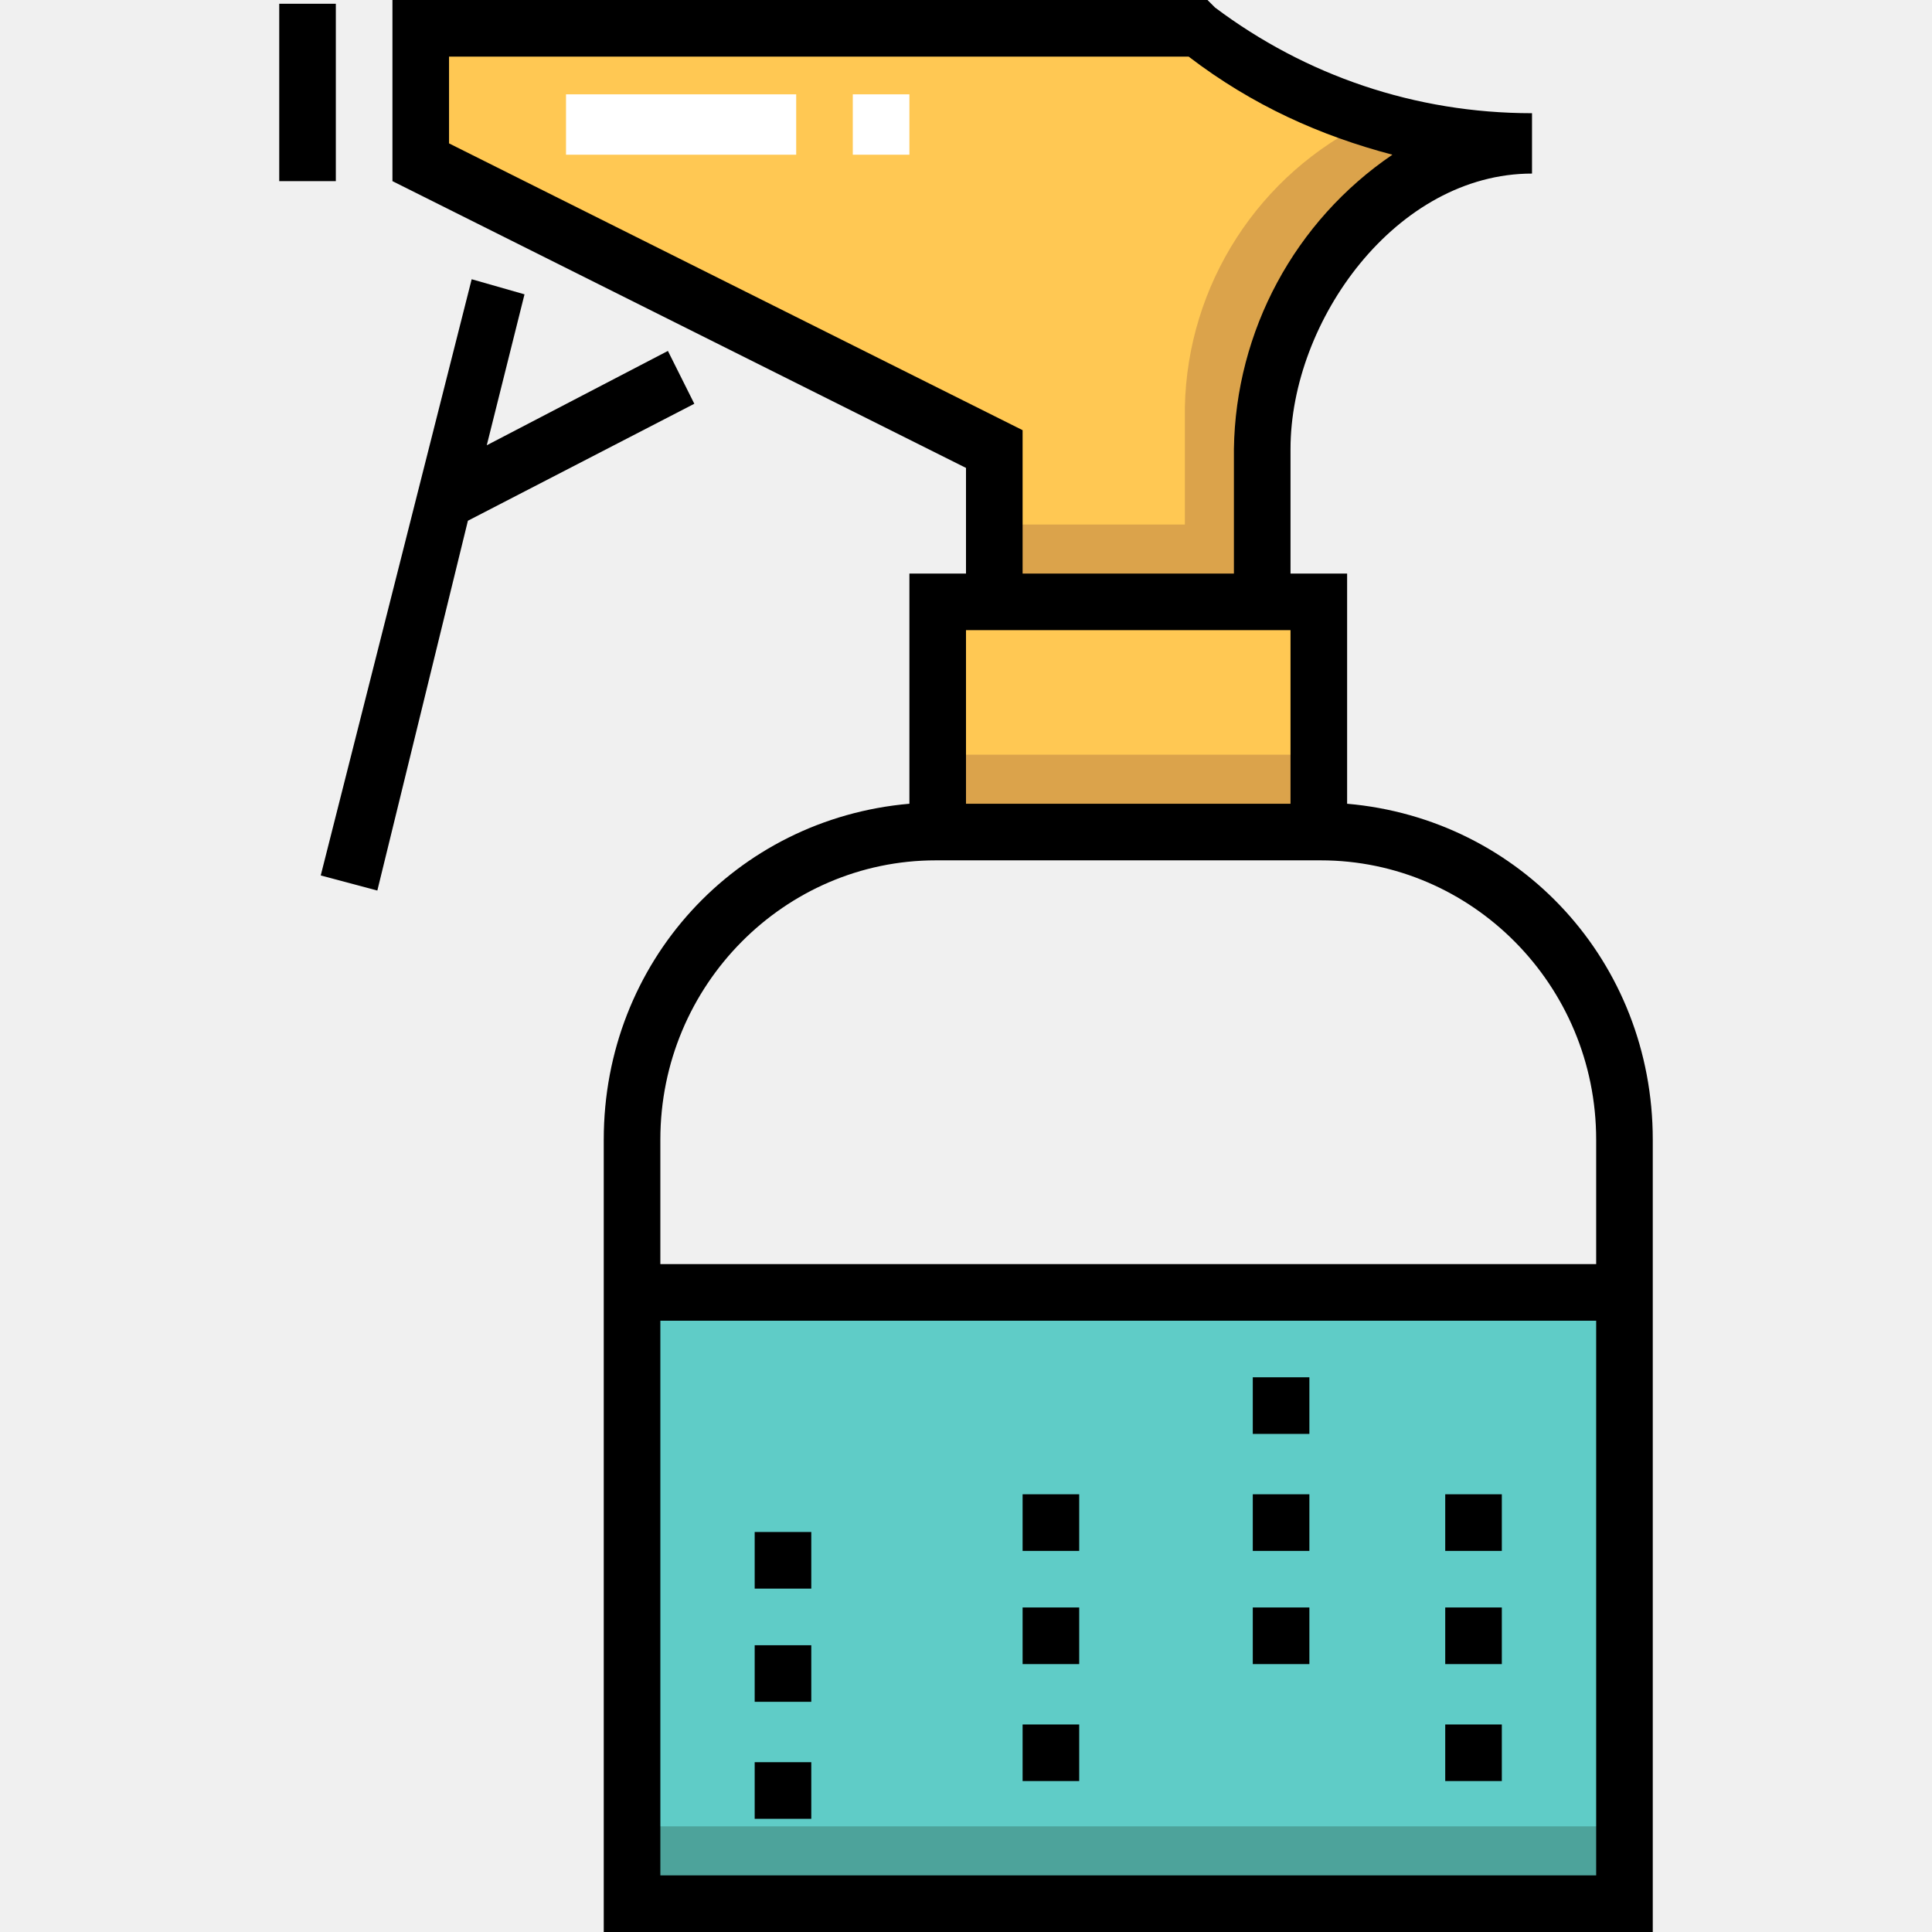
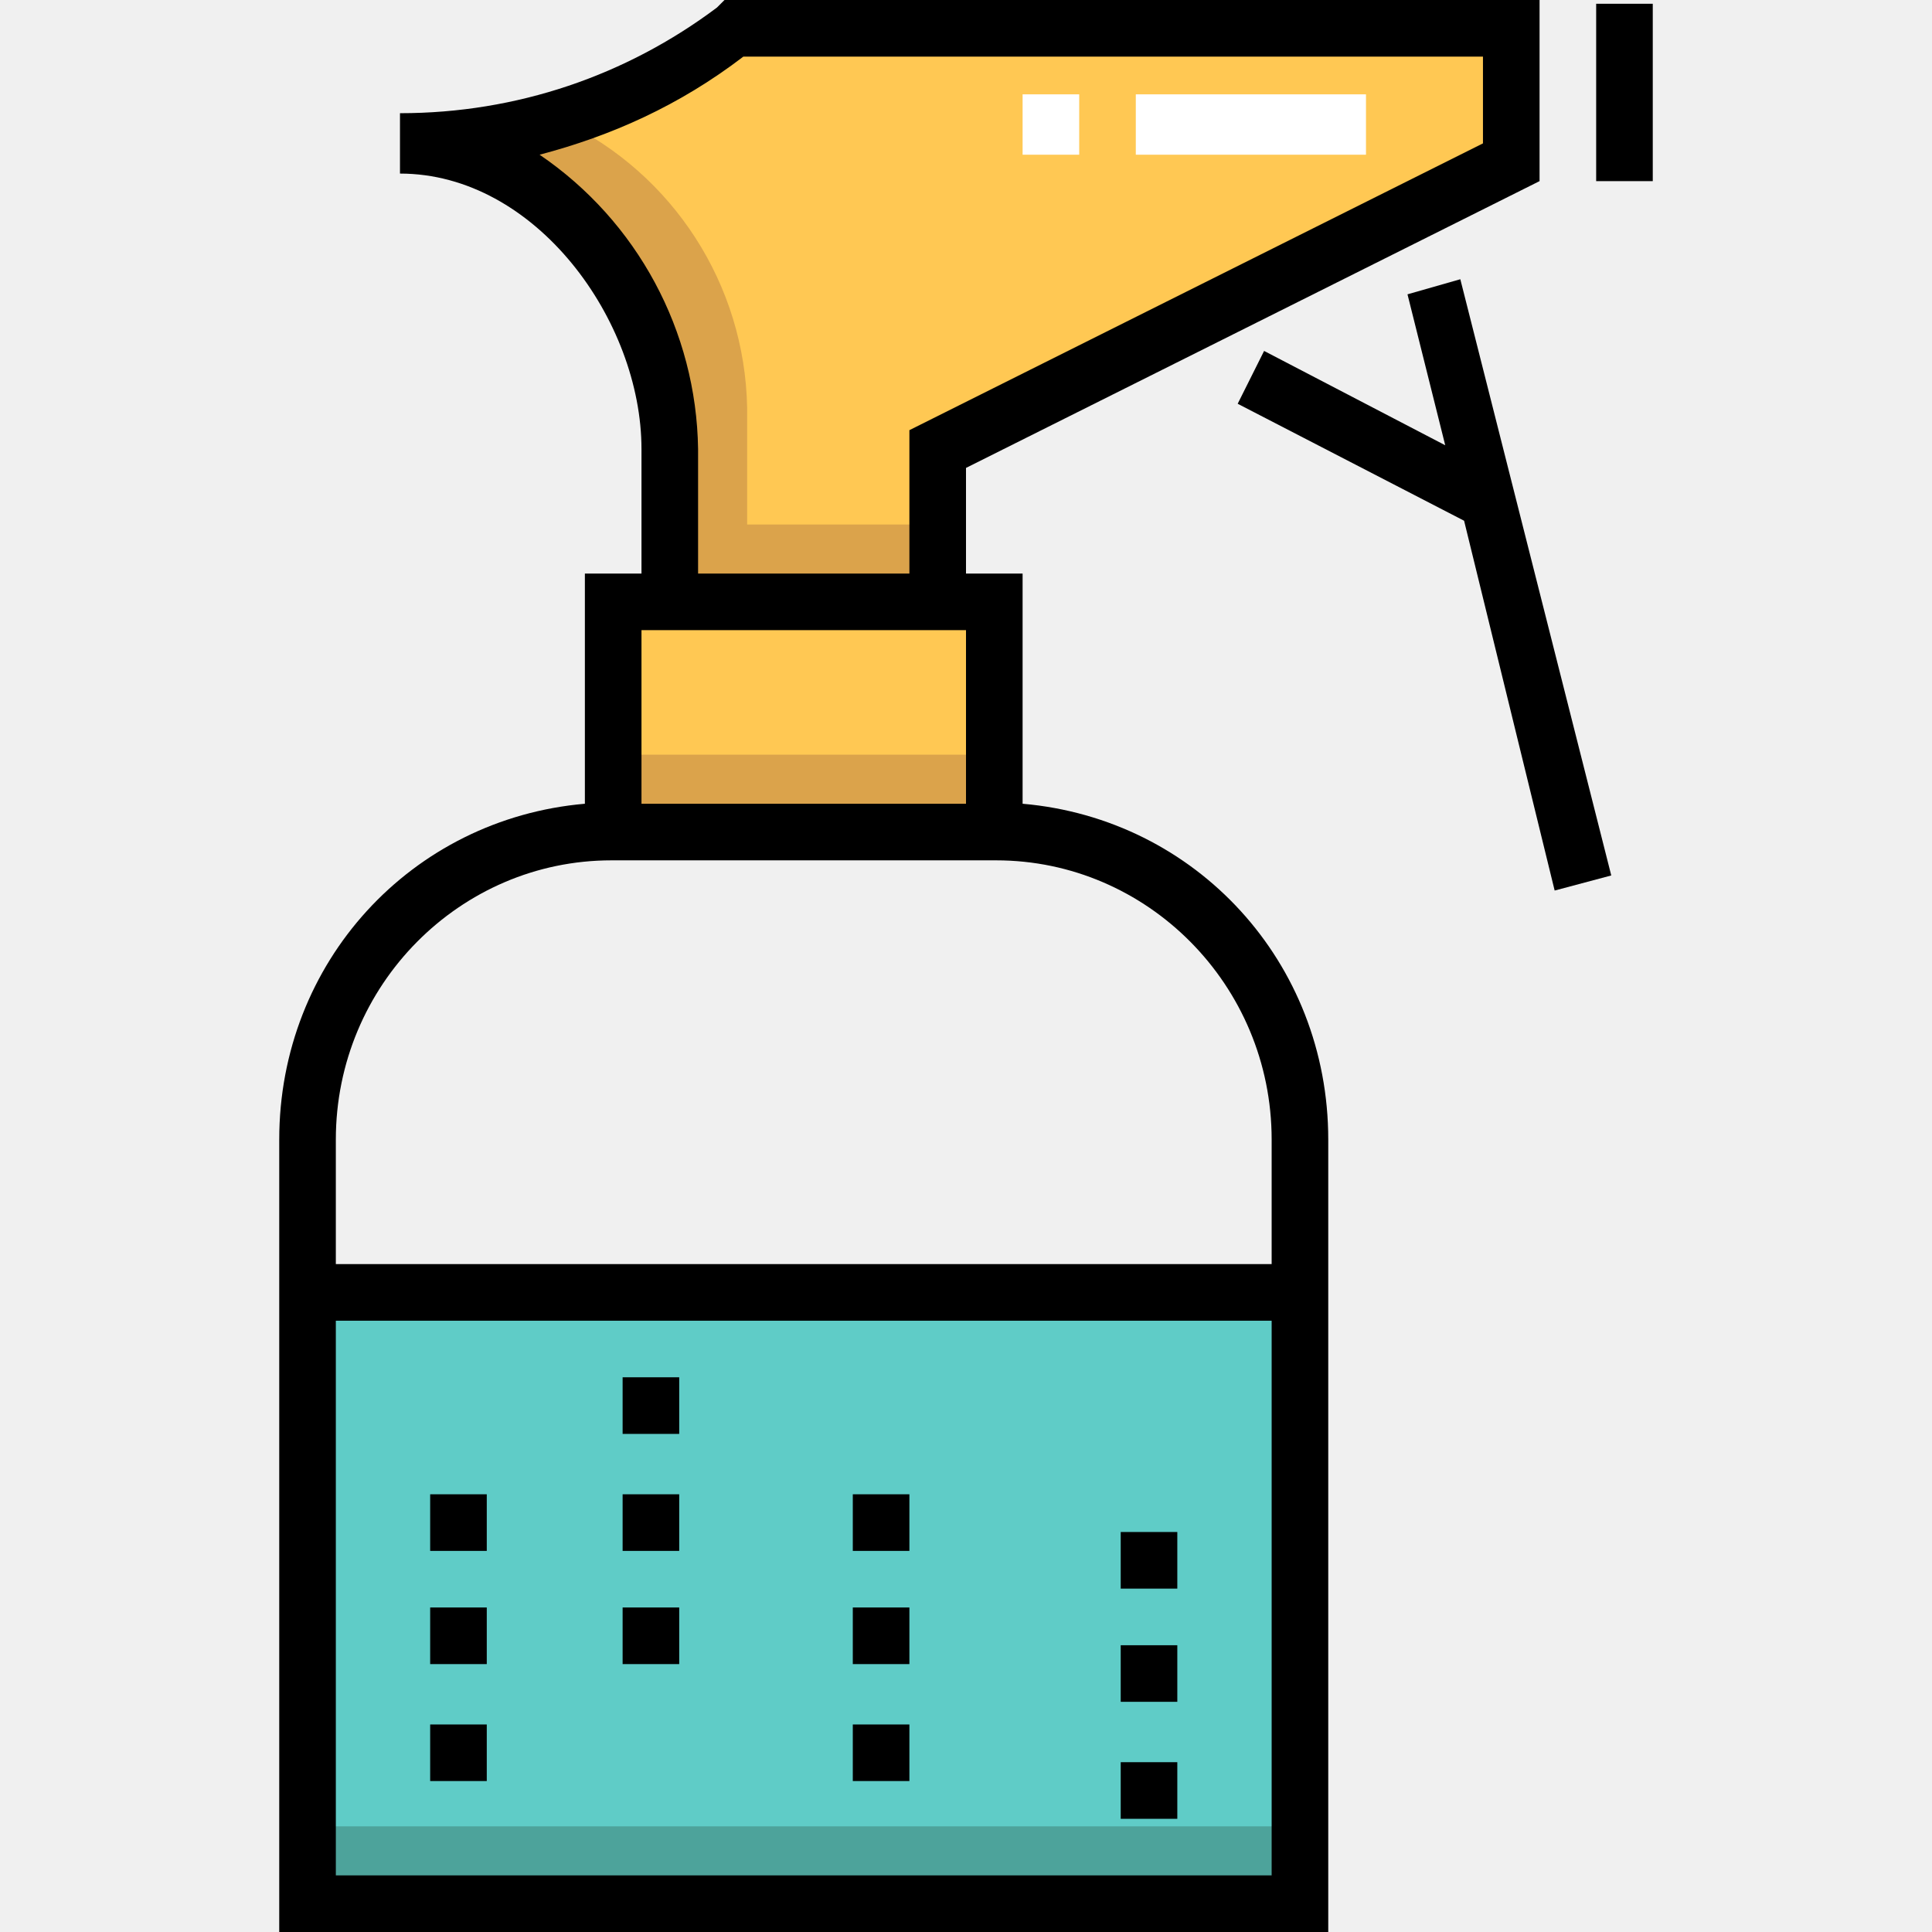
- <svg xmlns="http://www.w3.org/2000/svg" version="1" viewBox="0 0 512 512">
-   <g fill="#ffc853">
-     <path d="M248 160h101v61H248zM406 38c-34 0-64-11-88-30H112v35l152 76v41h71v-41c0-39 31-81 71-81z" />
+ <svg xmlns="http://www.w3.org/2000/svg" version="1" viewBox="0 0 512 512" id="svg20">
+   <defs id="defs24" />
+   <g id="g4" transform="matrix(-1,0,0,1,512,0)" style="fill:#ffc853">
+     <path d="m 248,160 h 101 v 61 H 248 Z M 406,38 C 372,38 342,27 318,8 H 112 v 35 l 152,76 v 41 h 71 v -41 c 0,-39 31,-81 71,-81 z" id="path2" />
  </g>
-   <path fill="#5fccc7" d="M167 342h264v162H167z" />
-   <path fill="#dba34b" d="M248 200h101v20H248z" />
-   <path fill="#4da39b" d="M167 484h264v20H167z" />
-   <path fill="#fff" d="M241 41h-15V25h15v16zm-30 0h-61V25h61v16z" />
-   <path fill="#dba34b" d="M363 32a86 86 0 0 0-49 76v31h-50v21h71v-41c0-39 31-81 71-81-15 0-30-2-43-6z" />
-   <path d="M357 213v-61h-15v-33c0-34 28-73 64-73V30c-31 0-60-10-84-28l-2-2H104v48l152 76v28h-15v61c-46 4-81 42-81 89v210h278V302c0-47-35-85-81-89zM119 38V15h196c17 13 35 21 54 26a96 96 0 0 0-42 78v33h-56v-38L119 38zm137 129h86v46h-86v-46zm167 330H175V350h248v147zM175 335v-33c0-41 33-74 73-74h102c40 0 73 33 73 74v33H175zM74 1h15v47H74z" />
-   <path d="M184 107l-7-14-48 25 10-40-14-4-40 158 15 4 24-98zM200 467h15v15h-15zM200 406h15v15h-15zM200 436h15v15h-15zM332 365h15v15h-15zM332 396h15v15h-15zM332 426h15v15h-15zM271 457h15v15h-15zM271 396h15v15h-15zM271 426h15v15h-15zM383 426h15v15h-15zM383 457h15v15h-15zM383 396h15v15h-15z" />
+   <path d="M 345,342 H 81 v 162 h 264 z" id="path6" style="fill:#5fccc7" />
+   <path d="M 264,200 H 163 v 20 h 101 z" id="path8" style="fill:#dba34b" />
+   <path d="M 345,484 H 81 v 20 h 264 z" id="path10" style="fill:#4da39b" />
+   <path d="m 271,41 h 15 V 25 h -15 z m 30,0 h 61 V 25 h -61 z" id="path12" style="fill:#ffffff" />
+   <path d="m 149,32 a 86,86 0 0 1 49,76 v 31 h 50 v 21 h -71 v -41 c 0,-39 -31,-81 -71,-81 15,0 30,-2 43,-6 z" id="path14" style="fill:#dba34b" />
+   <path d="m 155,213 v -61 h 15 V 119 C 170,85 142,46 106,46 V 30 c 31,0 60,-10 84,-28 l 2,-2 h 216 v 48 l -152,76 v 28 h 15 v 61 c 46,4 81,42 81,89 V 512 H 74 V 302 c 0,-47 35,-85 81,-89 z M 393,38 V 15 H 197 c -17,13 -35,21 -54,26 a 96,96 0 0 1 42,78 v 33 h 56 V 114 Z M 256,167 h -86 v 46 h 86 z M 89,497 H 337 V 350 H 89 Z M 337,335 v -33 c 0,-41 -33,-74 -73,-74 H 162 c -40,0 -73,33 -73,74 v 33 z M 438,1 h -15 v 47 h 15 z" id="path16" />
+   <path d="m 328,107 7,-14 48,25 -10,-40 14,-4 40,158 -15,4 -24,-98 z m -16,360 h -15 v 15 h 15 z m 0,-61 h -15 v 15 h 15 z m 0,30 h -15 v 15 h 15 z M 180,365 h -15 v 15 h 15 z m 0,31 h -15 v 15 h 15 z m 0,30 h -15 v 15 h 15 z m 61,31 h -15 v 15 h 15 z m 0,-61 h -15 v 15 h 15 z m 0,30 h -15 v 15 h 15 z m -112,0 h -15 v 15 h 15 z m 0,31 h -15 v 15 h 15 z m 0,-61 h -15 v 15 h 15 z" id="path18" />
</svg>
